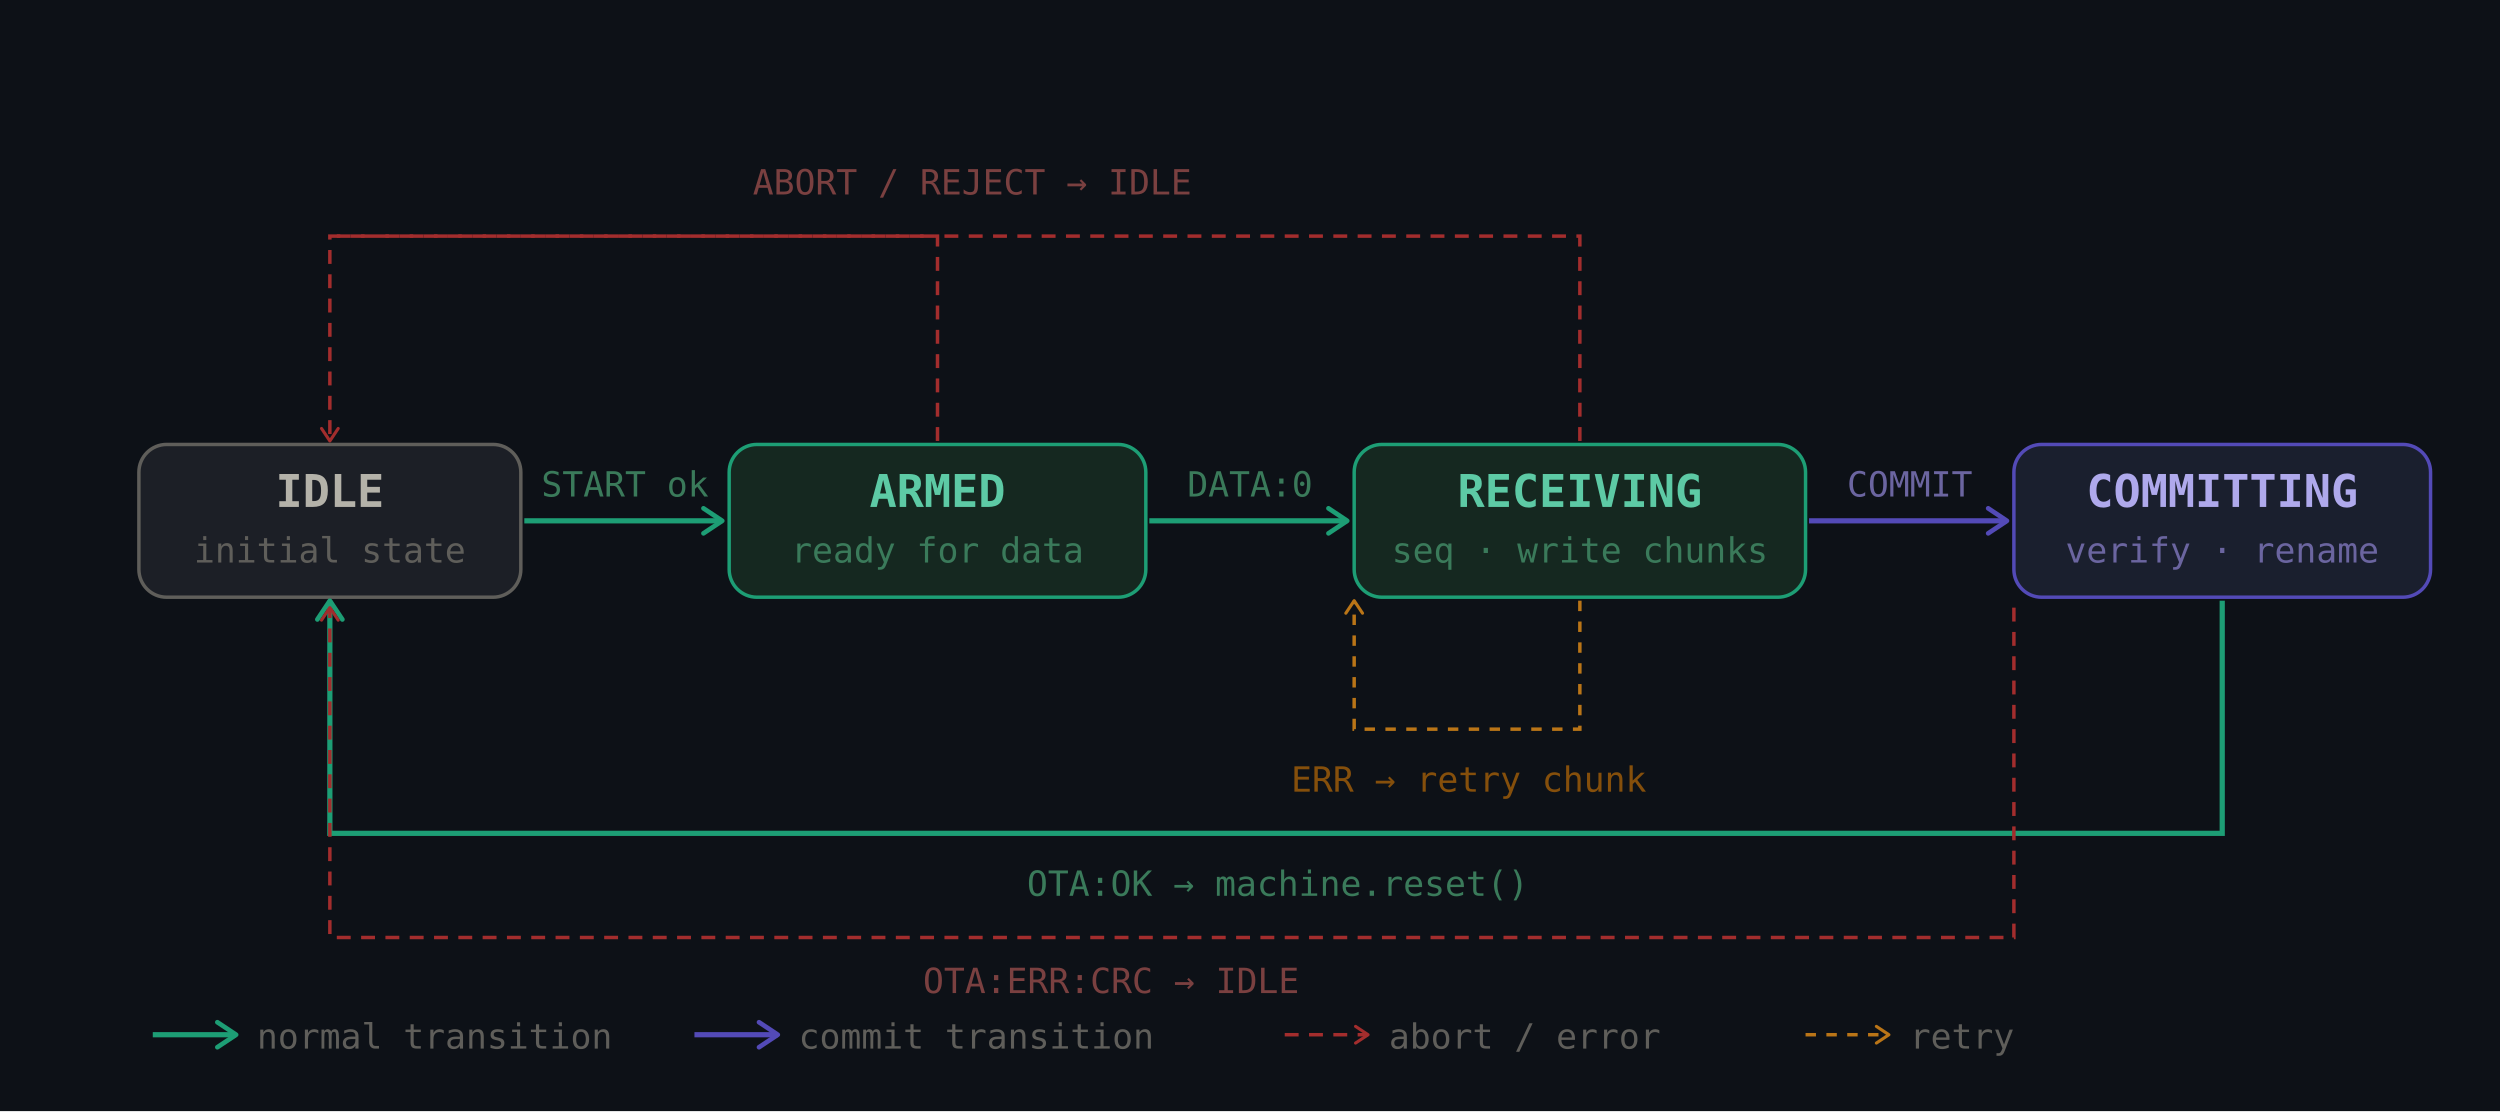
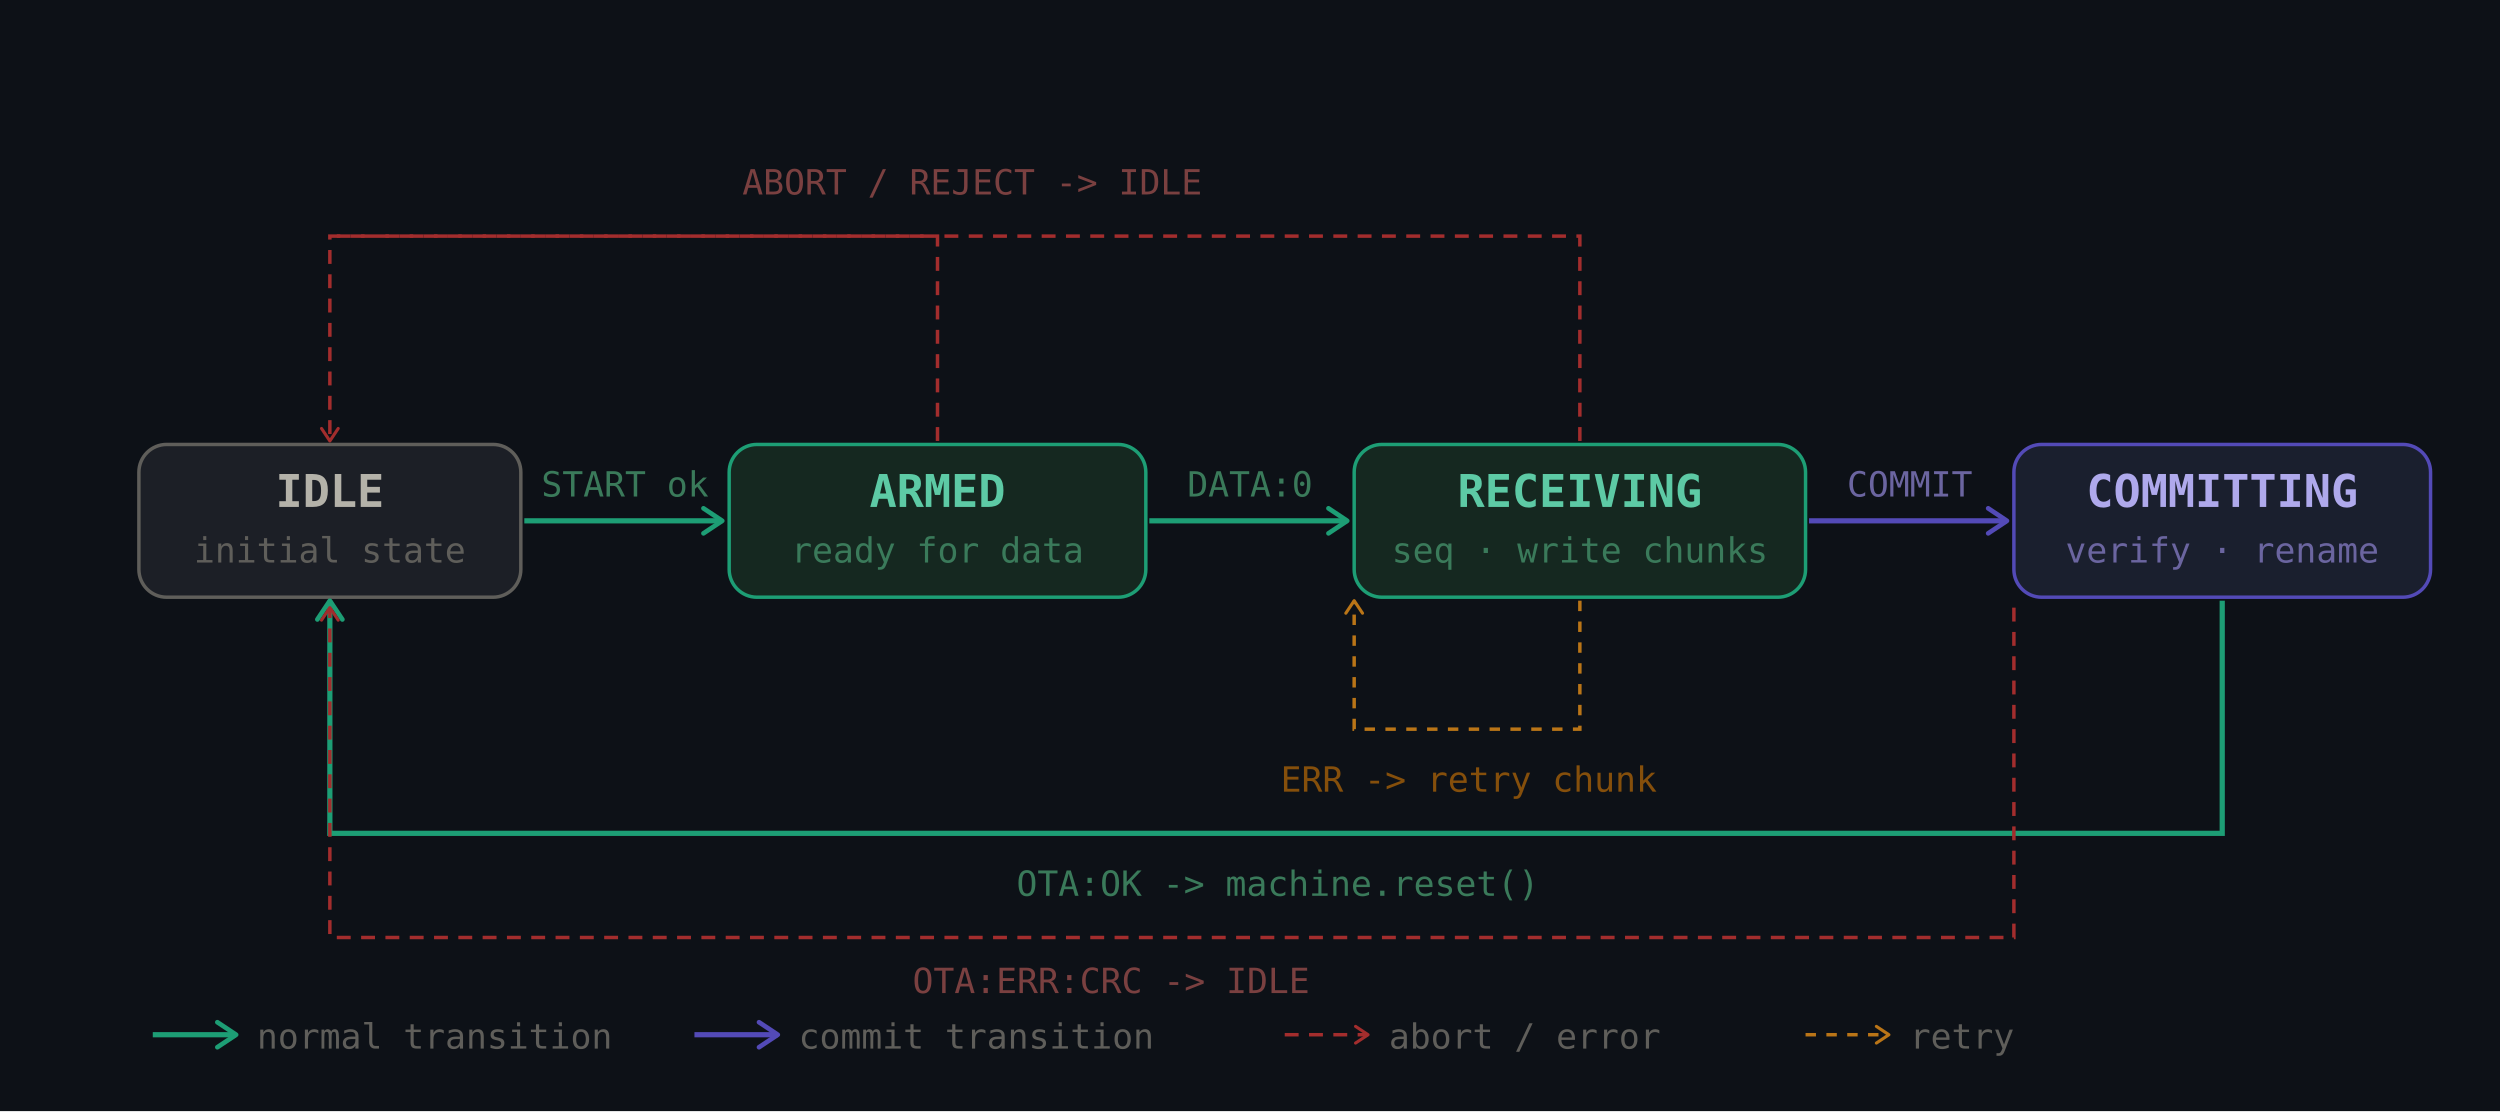
<svg xmlns="http://www.w3.org/2000/svg" width="720" height="320" viewBox="0 0 720 320" font-family="ui-monospace,SFMono-Regular,Menlo,monospace">
  <defs>
    <marker id="arr" viewBox="0 0 10 10" refX="8" refY="5" markerWidth="6" markerHeight="6" orient="auto-start-reverse">
      <path d="M2 1L8 5L2 9" fill="none" stroke="context-stroke" stroke-width="1.5" stroke-linecap="round" stroke-linejoin="round" />
    </marker>
    <marker id="arr-red" viewBox="0 0 10 10" refX="8" refY="5" markerWidth="6" markerHeight="6" orient="auto-start-reverse">
      <path d="M2 1L8 5L2 9" fill="none" stroke="#A32D2D" stroke-width="1.5" stroke-linecap="round" stroke-linejoin="round" />
    </marker>
  </defs>
  <rect width="720" height="320" fill="#0d1117" />
  <rect x="40" y="128" width="110" height="44" rx="8" fill="#1c1f26" stroke="#5F5E5A" stroke-width="1" />
  <text x="95" y="146" text-anchor="middle" fill="#B4B2A9" font-size="13" font-weight="600">IDLE</text>
  <text x="95" y="162" text-anchor="middle" fill="#5F5E5A" font-size="10">initial state</text>
  <rect x="210" y="128" width="120" height="44" rx="8" fill="#152820" stroke="#1D9E75" stroke-width="1" />
  <text x="270" y="146" text-anchor="middle" fill="#5DCAA5" font-size="13" font-weight="600">ARMED</text>
  <text x="270" y="162" text-anchor="middle" fill="#3A7A5A" font-size="10">ready for data</text>
  <rect x="390" y="128" width="130" height="44" rx="8" fill="#152820" stroke="#1D9E75" stroke-width="1" />
  <text x="455" y="146" text-anchor="middle" fill="#5DCAA5" font-size="13" font-weight="600">RECEIVING</text>
  <text x="455" y="162" text-anchor="middle" fill="#3A7A5A" font-size="10">seq · write chunks</text>
  <rect x="580" y="128" width="120" height="44" rx="8" fill="#1a1f2e" stroke="#534AB7" stroke-width="1" />
  <text x="640" y="146" text-anchor="middle" fill="#AFA9EC" font-size="13" font-weight="600">COMMITTING</text>
  <text x="640" y="162" text-anchor="middle" fill="#6B65A0" font-size="10">verify · rename</text>
  <line x1="151" y1="150" x2="208" y2="150" stroke="#1D9E75" stroke-width="1.5" marker-end="url(#arr)" />
  <text x="180" y="143" text-anchor="middle" fill="#3A7A5A" font-size="10">START ok</text>
  <line x1="331" y1="150" x2="388" y2="150" stroke="#1D9E75" stroke-width="1.5" marker-end="url(#arr)" />
  <text x="360" y="143" text-anchor="middle" fill="#3A7A5A" font-size="10">DATA:0</text>
  <line x1="521" y1="150" x2="578" y2="150" stroke="#534AB7" stroke-width="1.5" marker-end="url(#arr)" />
  <text x="550" y="143" text-anchor="middle" fill="#6B65A0" font-size="10">COMMIT</text>
  <path d="M640 173 L640 240 L95 240 L95 173" fill="none" stroke="#1D9E75" stroke-width="1.5" marker-end="url(#arr)" />
-   <text x="368" y="258" text-anchor="middle" fill="#3A7A5A" font-size="10">OTA:OK → machine.reset()</text>
+   <text x="368" y="258" text-anchor="middle" fill="#3A7A5A" font-size="10">OTA:OK -&gt; machine.reset()</text>
  <path d="M580 175 L580 270 L95 270 L95 175" fill="none" stroke="#A32D2D" stroke-width="1" stroke-dasharray="4 3" marker-end="url(#arr-red)" />
-   <text x="320" y="286" text-anchor="middle" fill="#7A4040" font-size="10">OTA:ERR:CRC → IDLE</text>
+   <text x="320" y="286" text-anchor="middle" fill="#7A4040" font-size="10">OTA:ERR:CRC -&gt; IDLE</text>
  <path d="M270 127 L270 68 L95 68 L95 127" fill="none" stroke="#A32D2D" stroke-width="1" stroke-dasharray="4 3" marker-end="url(#arr-red)" />
  <path d="M455 127 L455 68 L95 68" fill="none" stroke="#A32D2D" stroke-width="1" stroke-dasharray="4 3" />
-   <text x="280" y="56" text-anchor="middle" fill="#7A4040" font-size="10">ABORT / REJECT → IDLE</text>
+   <text x="280" y="56" text-anchor="middle" fill="#7A4040" font-size="10">ABORT / REJECT -&gt; IDLE</text>
  <path d="M455 173 L455 210 L390 210 L390 173" fill="none" stroke="#BA7517" stroke-width="1" stroke-dasharray="3 3" marker-end="url(#arr)" />
-   <text x="423" y="228" text-anchor="middle" fill="#854F0B" font-size="10">ERR → retry chunk</text>
+   <text x="423" y="228" text-anchor="middle" fill="#854F0B" font-size="10">ERR -&gt; retry chunk</text>
  <line x1="44" y1="298" x2="68" y2="298" stroke="#1D9E75" stroke-width="1.5" marker-end="url(#arr)" />
  <text x="74" y="302" fill="#5F5E5A" font-size="10">normal transition</text>
  <line x1="200" y1="298" x2="224" y2="298" stroke="#534AB7" stroke-width="1.5" marker-end="url(#arr)" />
  <text x="230" y="302" fill="#5F5E5A" font-size="10">commit transition</text>
  <line x1="370" y1="298" x2="394" y2="298" stroke="#A32D2D" stroke-width="1" stroke-dasharray="4 3" marker-end="url(#arr-red)" />
  <text x="400" y="302" fill="#5F5E5A" font-size="10">abort / error</text>
  <line x1="520" y1="298" x2="544" y2="298" stroke="#BA7517" stroke-width="1" stroke-dasharray="3 3" marker-end="url(#arr)" />
  <text x="550" y="302" fill="#5F5E5A" font-size="10">retry</text>
</svg>
